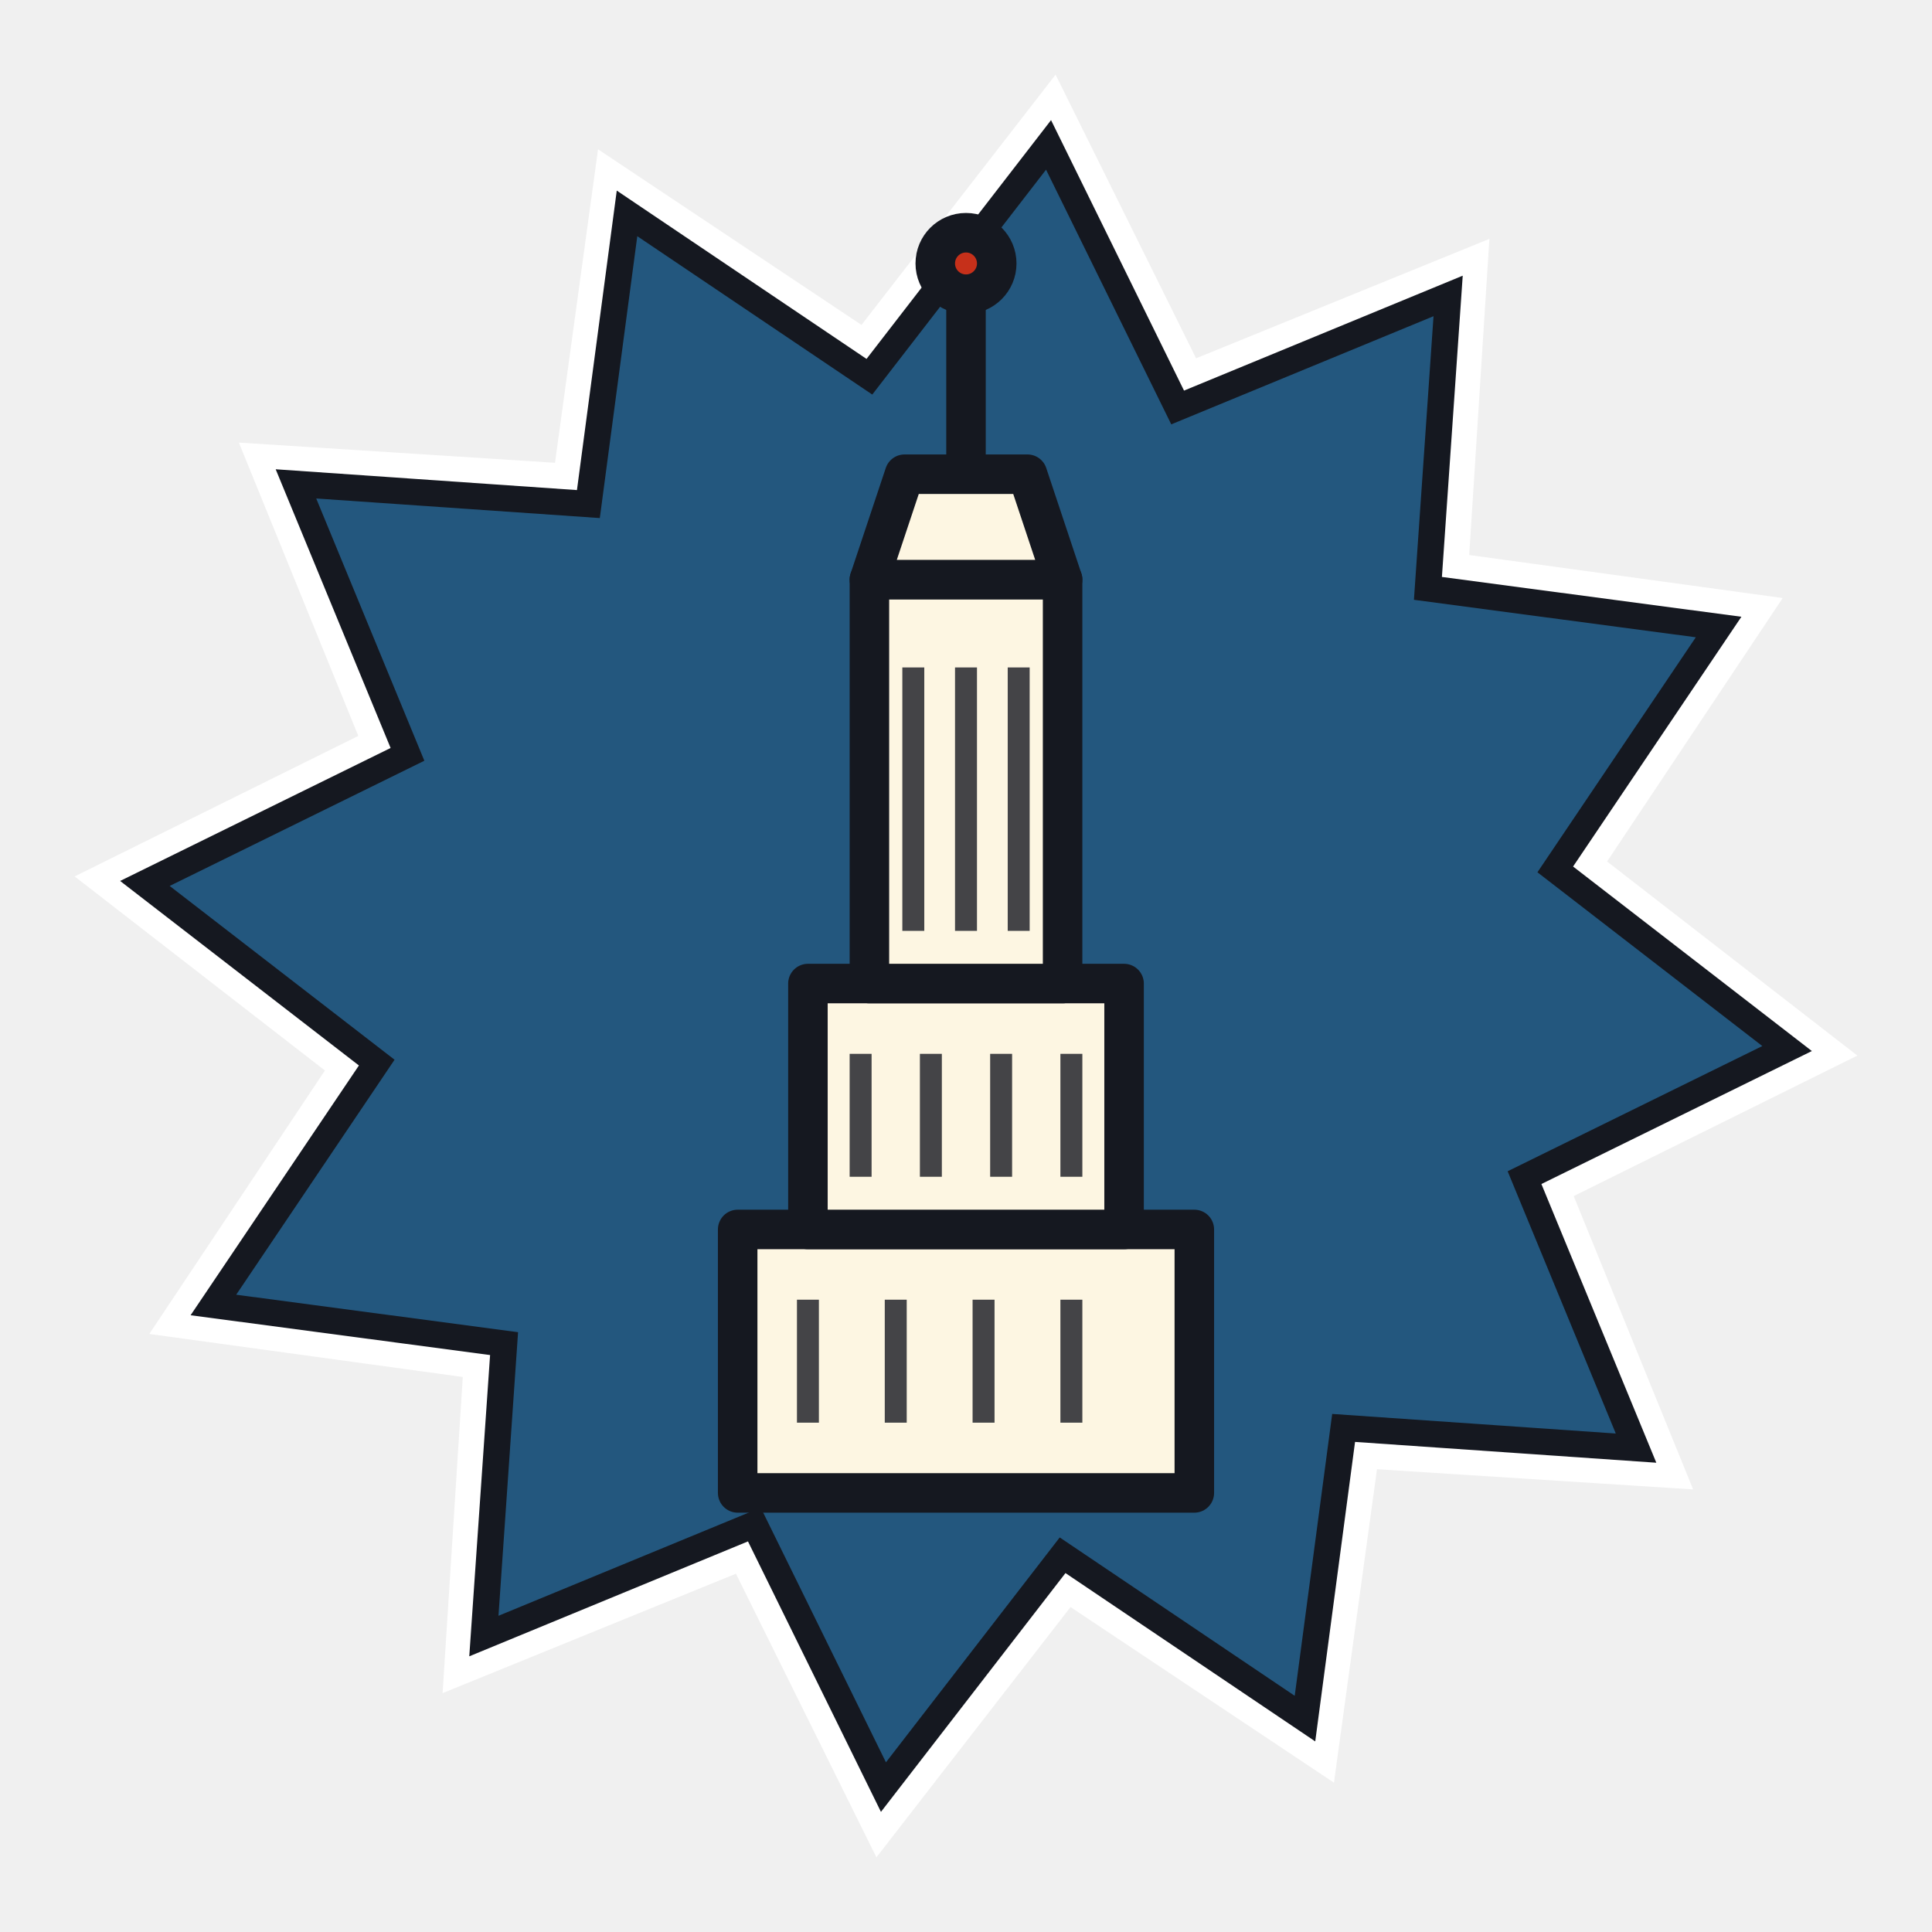
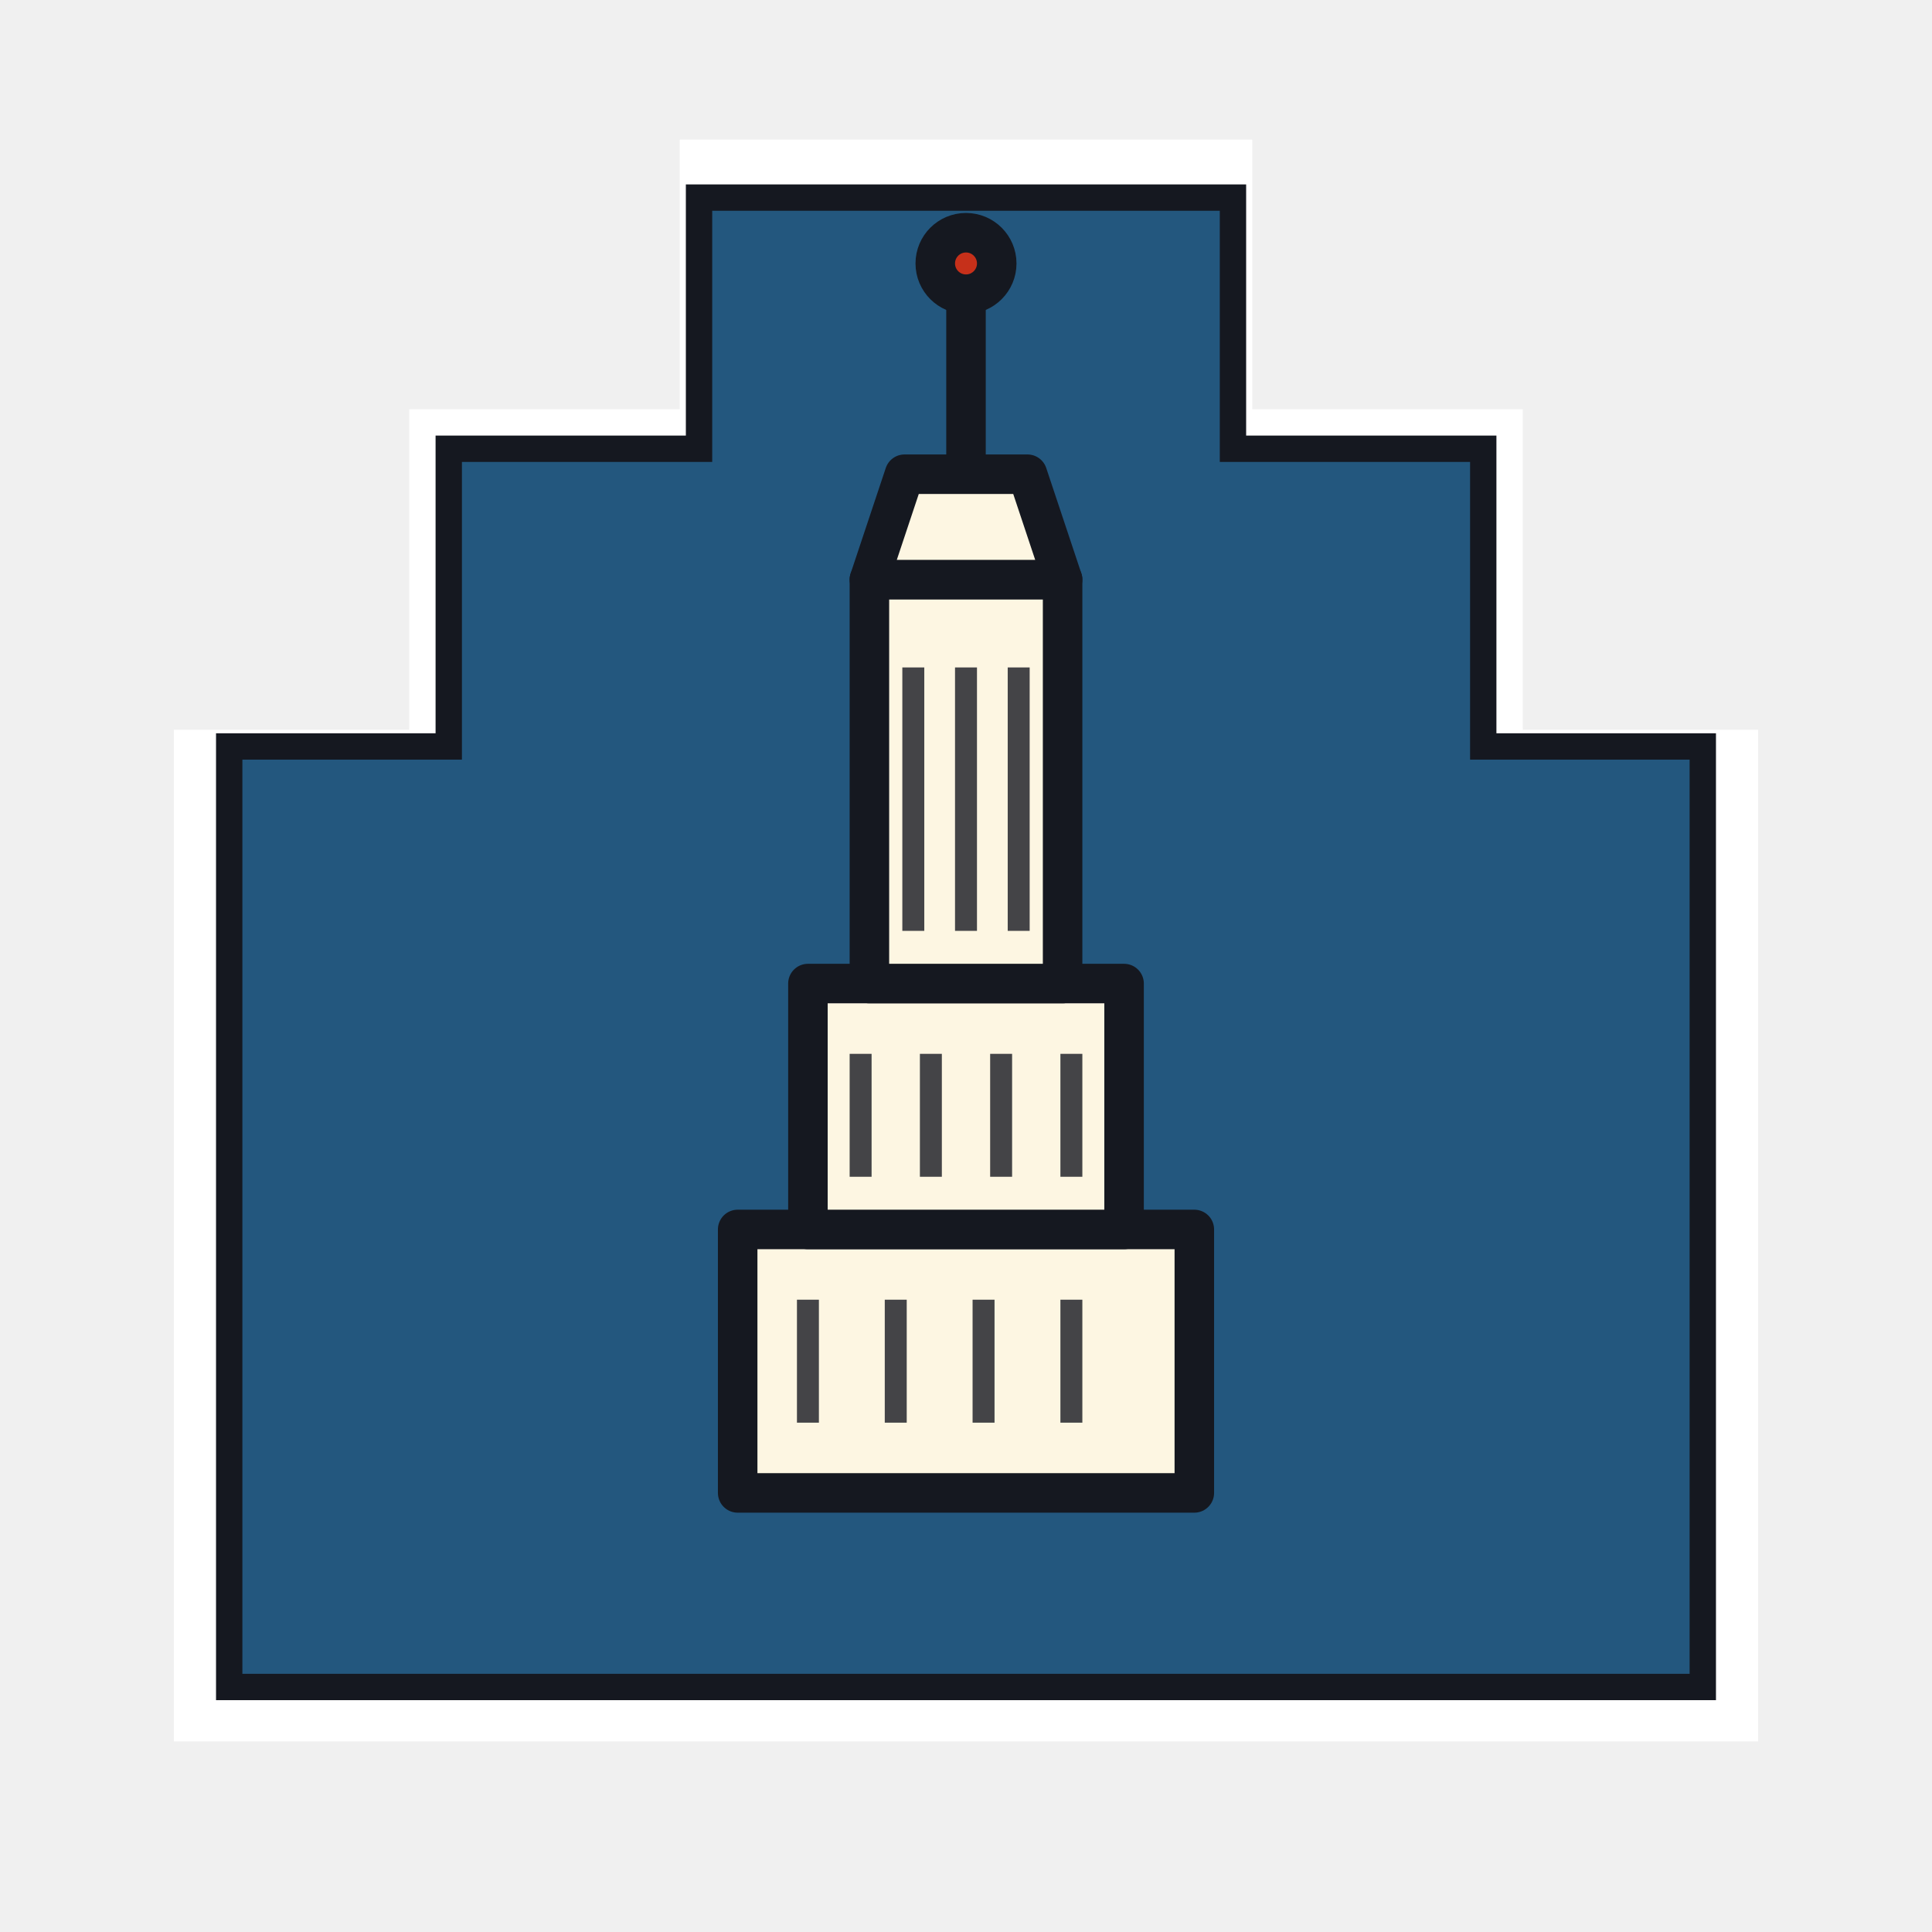
<svg xmlns="http://www.w3.org/2000/svg" viewBox="0 0 220 220">
-   <polygon points="211.5,120.2 179.2,136.2 192.8,169.6 156.8,167.3 151.9,203.0 121.9,183.0 99.8,211.5 83.8,179.2 50.4,192.8 52.7,156.8 17.0,151.9 37.0,121.9 8.5,99.8 40.8,83.8 27.2,50.4 63.2,52.7 68.1,17.0 98.1,37.0 120.2,8.5 136.2,40.8 169.6,27.2 167.3,63.2 203.0,68.1 183.0,98.1" fill="#FFFFFF" />
-   <polygon points="203.5,119.4 173.6,134.1 186.3,164.9 153.0,162.6 148.6,195.7 121.0,177.1 100.6,203.5 85.9,173.6 55.1,186.3 57.4,153.0 24.3,148.6 42.9,121.0 16.5,100.6 46.4,85.9 33.7,55.1 67.0,57.4 71.4,24.3 99.0,42.9 119.4,16.5 134.1,46.4 164.9,33.7 162.6,67.0 195.7,71.4 177.1,99.0" fill="#23577E" stroke="#151820" stroke-width="3" />
+   <polygon points="19.8,198.3 19.8,83.1 46.6,83.1 46.6,46.6 77.4,46.6 77.4,15.9 142.6,15.9 142.6,46.6 173.4,46.6 173.4,83.1 200.2,83.1 200.2,198.3" fill="#FFFFFF" />
+   <polygon points="26.1,192.1 26.1,85.0 51.1,85.0 51.1,51.1 79.6,51.1 79.6,22.5 140.4,22.5 140.4,51.1 168.9,51.1 168.9,85.0 193.9,85.0 193.9,192.1" fill="#23577E" stroke="#151820" stroke-width="3" />
  <g stroke="#151820" stroke-width="4.5" stroke-linejoin="round">
    <rect x="84" y="140" width="52" height="30" fill="#FDF6E2" />
    <rect x="92" y="112" width="36" height="28" fill="#FDF6E2" />
    <rect x="99" y="66" width="22" height="46" fill="#FDF6E2" />
    <path d="M99 66 h22 l-4 -12 h-14 z" fill="#FDF6E2" />
    <line x1="110" y1="54" x2="110" y2="32" />
    <circle cx="110" cy="30" r="3.5" fill="#C6301A" />
    <g stroke-width="2.5" opacity="0.8">
      <path d="M104 76 v30 M110 76 v30 M116 76 v30 M98 120 v14 M106 120 v14 M114 120 v14 M122 120 v14 M92 148 v14 M102 148 v14 M112 148 v14 M122 148 v14" />
    </g>
  </g>
</svg>
